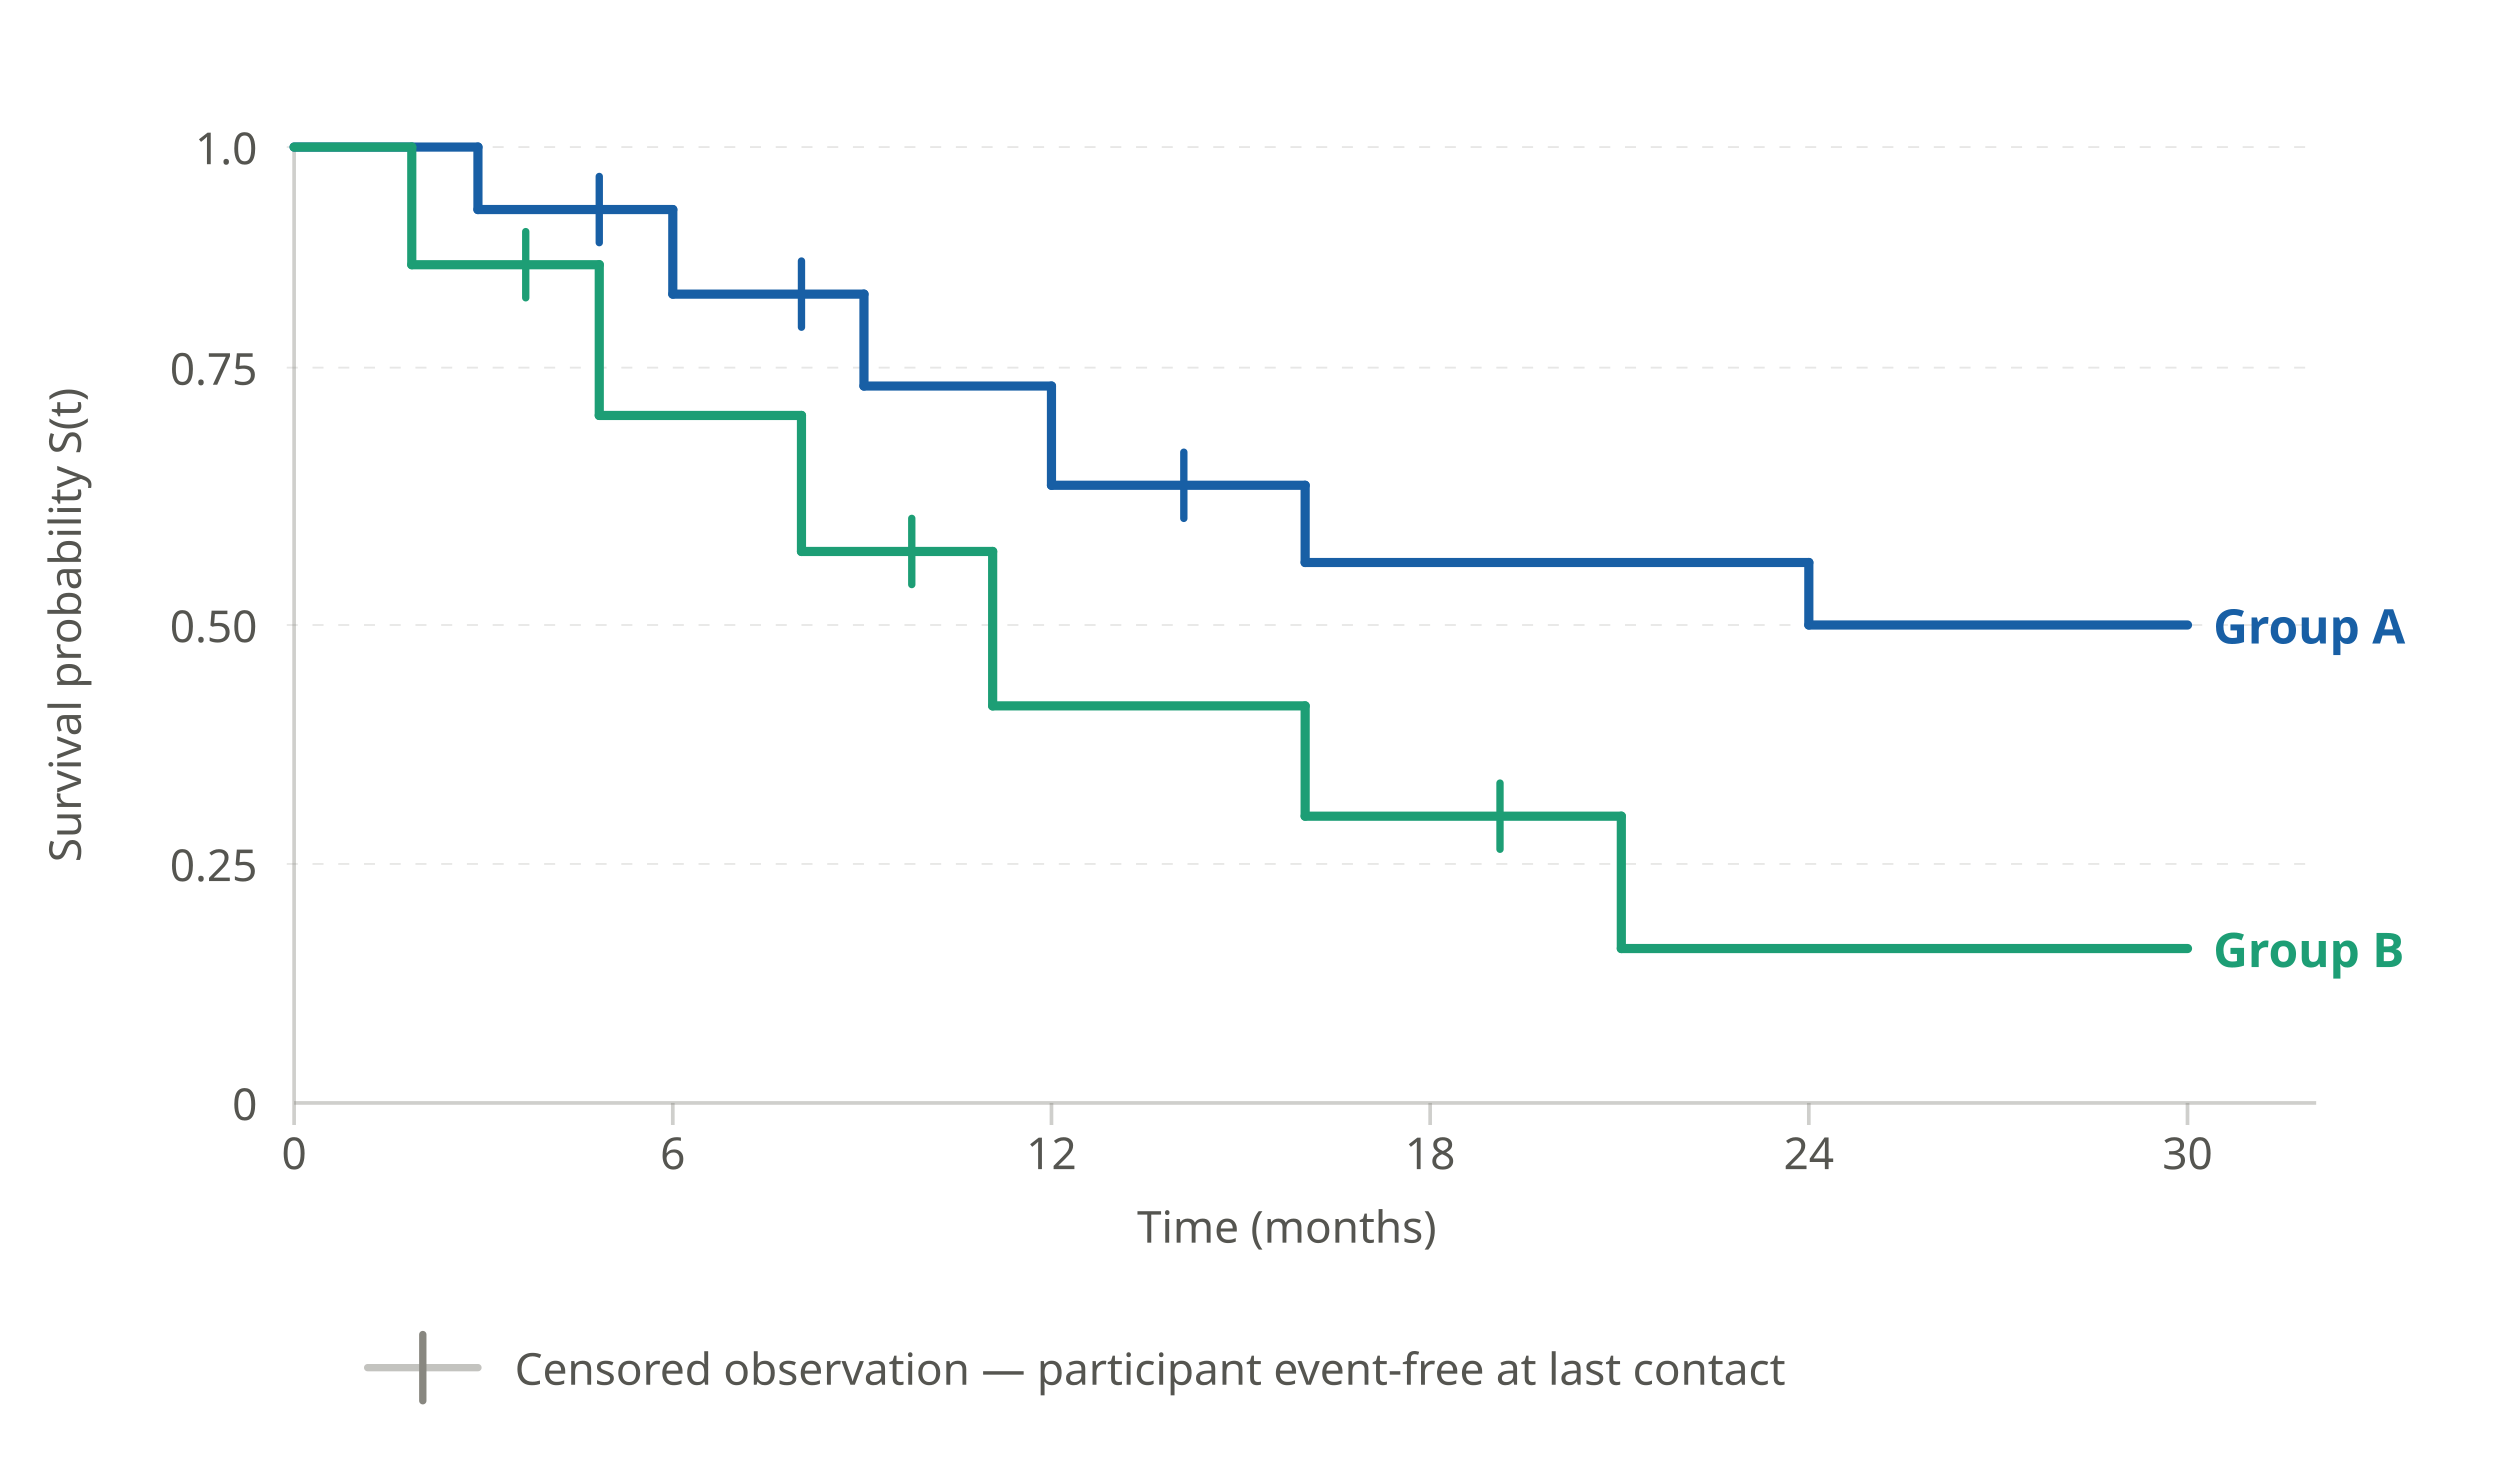
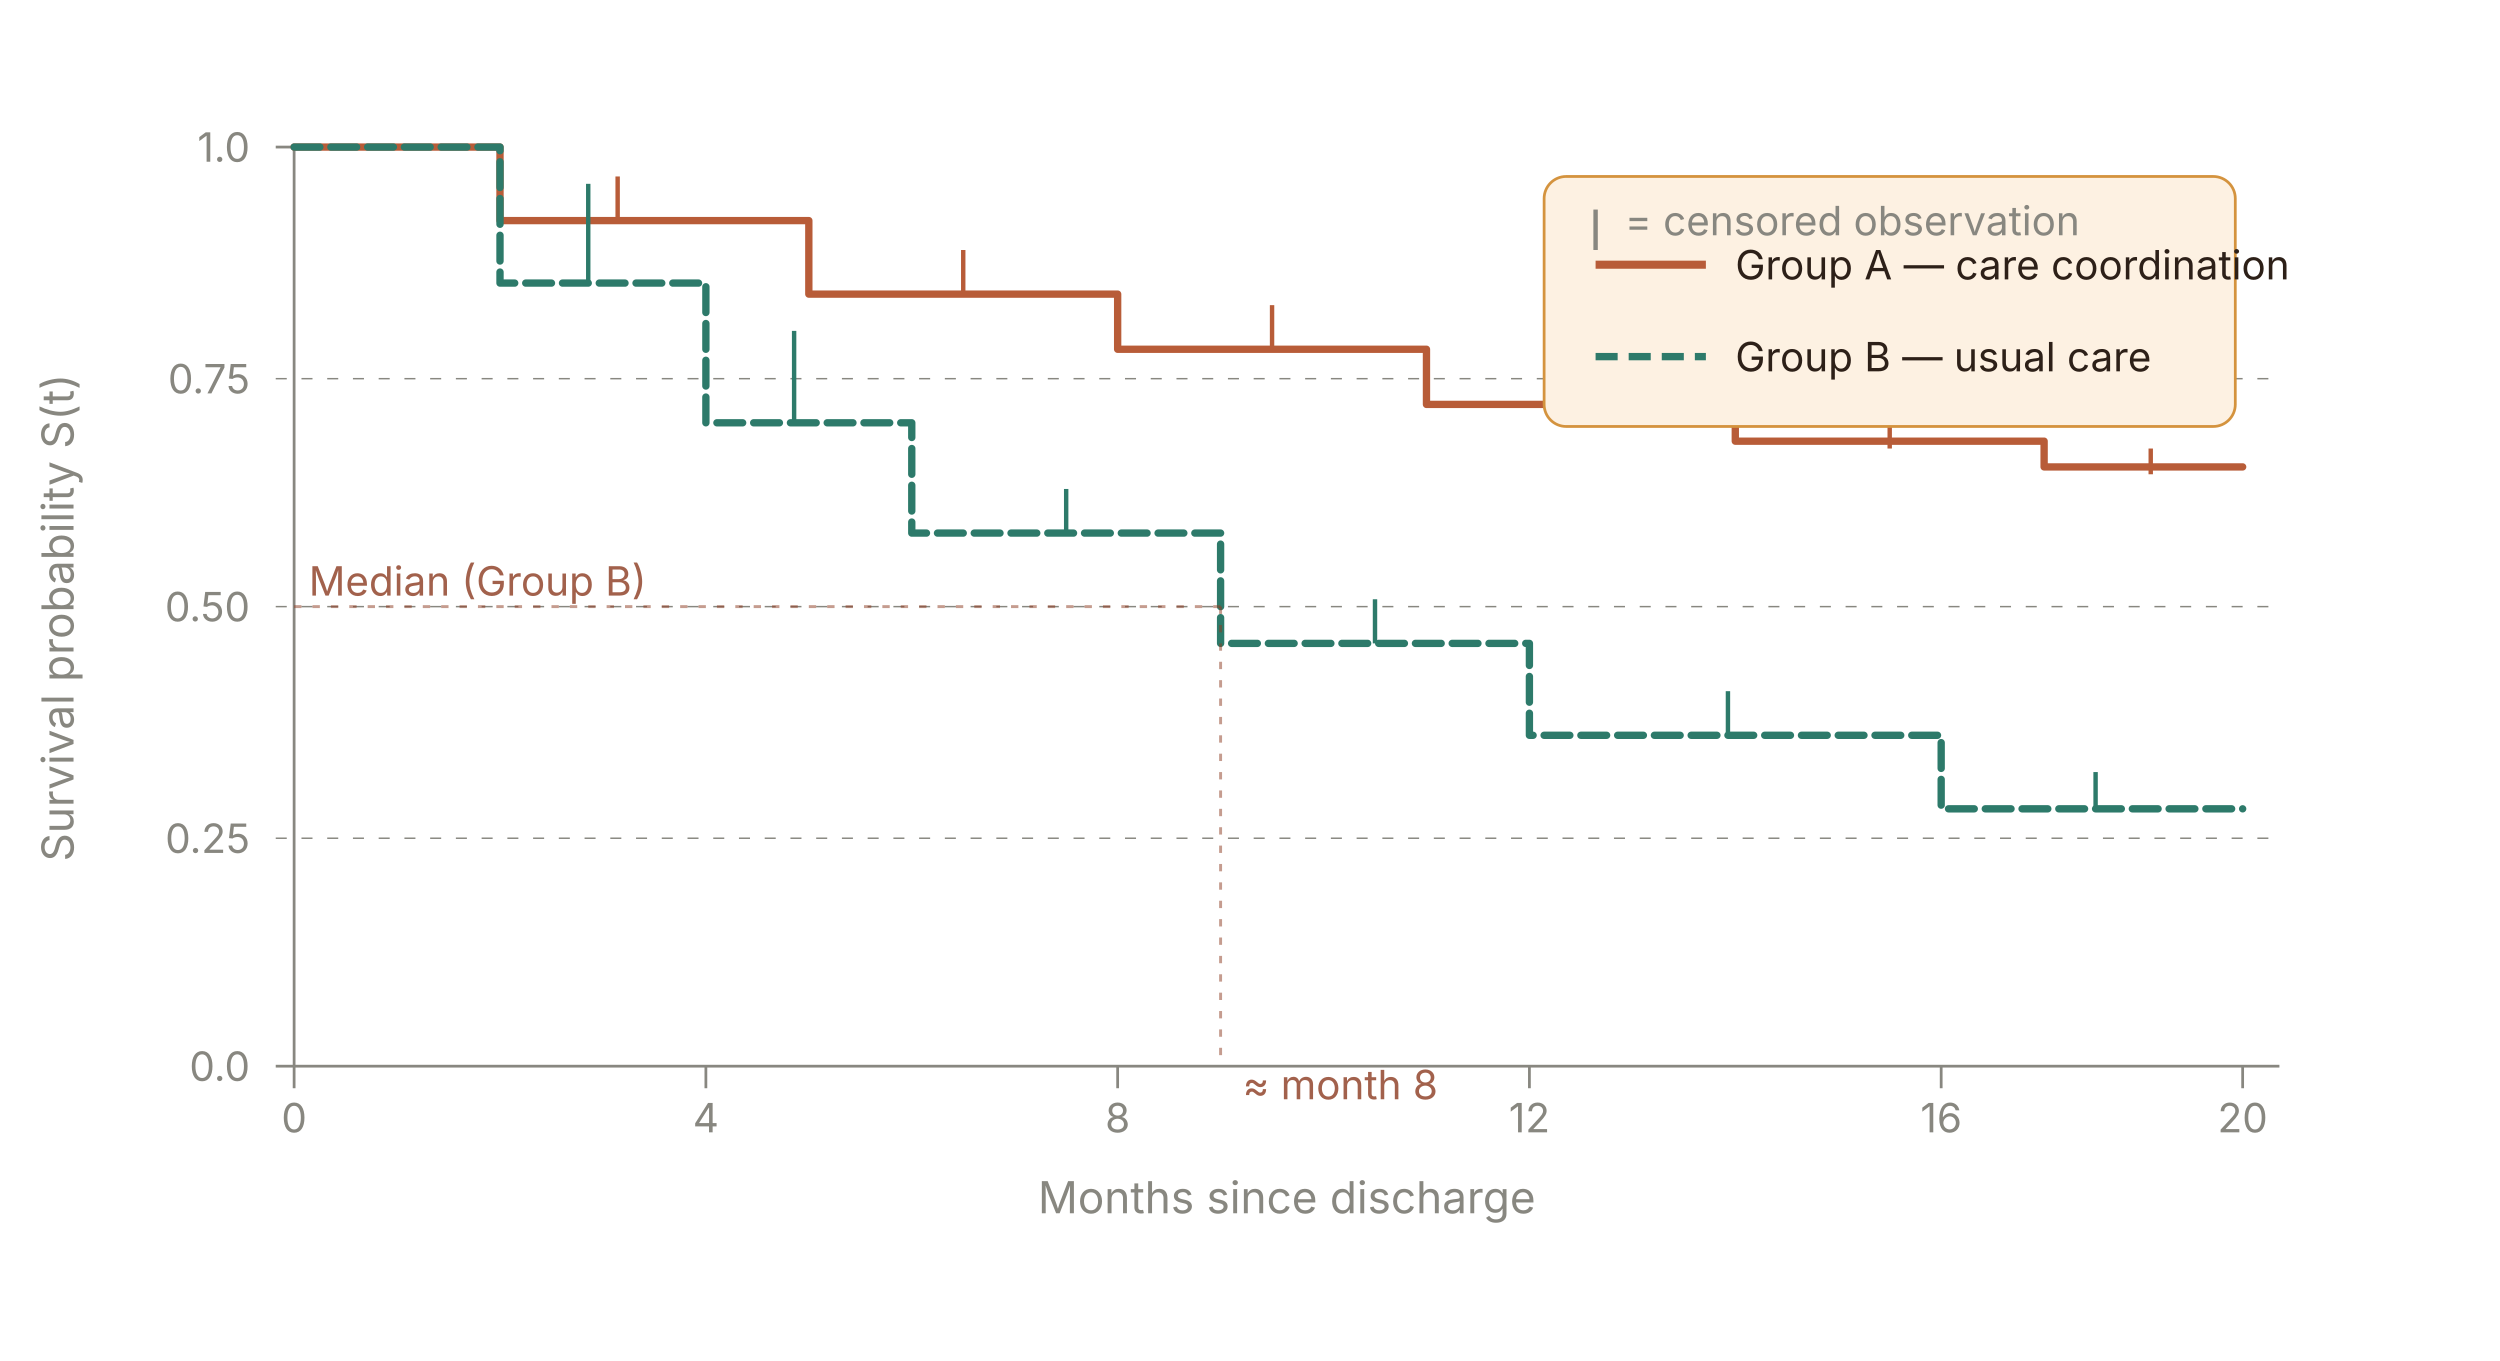
- <svg xmlns="http://www.w3.org/2000/svg" width="100%" viewBox="0 0 680 400" role="img">
-   <line x1="80" y1="40" x2="80" y2="300" stroke="#888780" stroke-width="1" opacity="0.4" />
-   <line x1="80" y1="300" x2="630" y2="300" stroke="#888780" stroke-width="1" opacity="0.4" />
-   <line x1="78" y1="40" x2="630" y2="40" stroke="#888780" stroke-width="0.5" stroke-dasharray="3 4" opacity="0.2" />
-   <line x1="78" y1="100" x2="630" y2="100" stroke="#888780" stroke-width="0.5" stroke-dasharray="3 4" opacity="0.2" />
-   <line x1="78" y1="170" x2="630" y2="170" stroke="#888780" stroke-width="0.5" stroke-dasharray="3 4" opacity="0.2" />
-   <line x1="78" y1="235" x2="630" y2="235" stroke="#888780" stroke-width="0.5" stroke-dasharray="3 4" opacity="0.2" />
-   <text x="70" y="40" text-anchor="end" dominant-baseline="central" font-family="sans-serif" font-size="12" fill="#555550">1.0</text>
-   <text x="70" y="100" text-anchor="end" dominant-baseline="central" font-family="sans-serif" font-size="12" fill="#555550">0.75</text>
-   <text x="70" y="170" text-anchor="end" dominant-baseline="central" font-family="sans-serif" font-size="12" fill="#555550">0.50</text>
-   <text x="70" y="235" text-anchor="end" dominant-baseline="central" font-family="sans-serif" font-size="12" fill="#555550">0.25</text>
-   <text x="70" y="300" text-anchor="end" dominant-baseline="central" font-family="sans-serif" font-size="12" fill="#555550">0</text>
-   <line x1="80" y1="300" x2="80" y2="306" stroke="#888780" stroke-width="1" opacity="0.4" />
-   <line x1="183" y1="300" x2="183" y2="306" stroke="#888780" stroke-width="1" opacity="0.4" />
-   <line x1="286" y1="300" x2="286" y2="306" stroke="#888780" stroke-width="1" opacity="0.4" />
-   <line x1="389" y1="300" x2="389" y2="306" stroke="#888780" stroke-width="1" opacity="0.4" />
-   <line x1="492" y1="300" x2="492" y2="306" stroke="#888780" stroke-width="1" opacity="0.4" />
-   <line x1="595" y1="300" x2="595" y2="306" stroke="#888780" stroke-width="1" opacity="0.4" />
-   <text x="80" y="318" text-anchor="middle" font-family="sans-serif" font-size="12" fill="#555550">0</text>
-   <text x="183" y="318" text-anchor="middle" font-family="sans-serif" font-size="12" fill="#555550">6</text>
-   <text x="286" y="318" text-anchor="middle" font-family="sans-serif" font-size="12" fill="#555550">12</text>
-   <text x="389" y="318" text-anchor="middle" font-family="sans-serif" font-size="12" fill="#555550">18</text>
-   <text x="492" y="318" text-anchor="middle" font-family="sans-serif" font-size="12" fill="#555550">24</text>
-   <text x="595" y="318" text-anchor="middle" font-family="sans-serif" font-size="12" fill="#555550">30</text>
-   <text x="350" y="338" text-anchor="middle" font-family="sans-serif" font-size="12" fill="#555550">Time (months)</text>
-   <text x="22" y="170" text-anchor="middle" font-family="sans-serif" font-size="12" fill="#555550" transform="rotate(-90,22,170)">Survival probability S(t)</text>
-   <line x1="80" y1="40" x2="130" y2="40" stroke="#185FA5" stroke-width="2.5" stroke-linecap="round" />
-   <line x1="130" y1="40" x2="130" y2="57" stroke="#185FA5" stroke-width="2.5" stroke-linecap="round" />
-   <line x1="130" y1="57" x2="183" y2="57" stroke="#185FA5" stroke-width="2.5" stroke-linecap="round" />
-   <line x1="183" y1="57" x2="183" y2="80" stroke="#185FA5" stroke-width="2.5" stroke-linecap="round" />
-   <line x1="183" y1="80" x2="235" y2="80" stroke="#185FA5" stroke-width="2.5" stroke-linecap="round" />
-   <line x1="235" y1="80" x2="235" y2="105" stroke="#185FA5" stroke-width="2.5" stroke-linecap="round" />
-   <line x1="235" y1="105" x2="286" y2="105" stroke="#185FA5" stroke-width="2.5" stroke-linecap="round" />
-   <line x1="286" y1="105" x2="286" y2="132" stroke="#185FA5" stroke-width="2.5" stroke-linecap="round" />
-   <line x1="286" y1="132" x2="355" y2="132" stroke="#185FA5" stroke-width="2.5" stroke-linecap="round" />
-   <line x1="355" y1="132" x2="355" y2="153" stroke="#185FA5" stroke-width="2.5" stroke-linecap="round" />
-   <line x1="355" y1="153" x2="492" y2="153" stroke="#185FA5" stroke-width="2.5" stroke-linecap="round" />
-   <line x1="492" y1="153" x2="492" y2="170" stroke="#185FA5" stroke-width="2.5" stroke-linecap="round" />
-   <line x1="492" y1="170" x2="595" y2="170" stroke="#185FA5" stroke-width="2.5" stroke-linecap="round" />
-   <line x1="163" y1="48" x2="163" y2="66" stroke="#185FA5" stroke-width="2" stroke-linecap="round" />
-   <line x1="218" y1="71" x2="218" y2="89" stroke="#185FA5" stroke-width="2" stroke-linecap="round" />
-   <line x1="322" y1="123" x2="322" y2="141" stroke="#185FA5" stroke-width="2" stroke-linecap="round" />
-   <text x="602" y="170" dominant-baseline="central" font-family="sans-serif" font-size="13" font-weight="600" fill="#185FA5">Group A</text>
-   <line x1="80" y1="40" x2="112" y2="40" stroke="#1D9E75" stroke-width="2.5" stroke-linecap="round" />
-   <line x1="112" y1="40" x2="112" y2="72" stroke="#1D9E75" stroke-width="2.5" stroke-linecap="round" />
-   <line x1="112" y1="72" x2="163" y2="72" stroke="#1D9E75" stroke-width="2.5" stroke-linecap="round" />
-   <line x1="163" y1="72" x2="163" y2="113" stroke="#1D9E75" stroke-width="2.5" stroke-linecap="round" />
-   <line x1="163" y1="113" x2="218" y2="113" stroke="#1D9E75" stroke-width="2.5" stroke-linecap="round" />
-   <line x1="218" y1="113" x2="218" y2="150" stroke="#1D9E75" stroke-width="2.5" stroke-linecap="round" />
-   <line x1="218" y1="150" x2="270" y2="150" stroke="#1D9E75" stroke-width="2.5" stroke-linecap="round" />
-   <line x1="270" y1="150" x2="270" y2="192" stroke="#1D9E75" stroke-width="2.5" stroke-linecap="round" />
-   <line x1="270" y1="192" x2="355" y2="192" stroke="#1D9E75" stroke-width="2.5" stroke-linecap="round" />
-   <line x1="355" y1="192" x2="355" y2="222" stroke="#1D9E75" stroke-width="2.5" stroke-linecap="round" />
-   <line x1="355" y1="222" x2="441" y2="222" stroke="#1D9E75" stroke-width="2.5" stroke-linecap="round" />
-   <line x1="441" y1="222" x2="441" y2="258" stroke="#1D9E75" stroke-width="2.5" stroke-linecap="round" />
-   <line x1="441" y1="258" x2="595" y2="258" stroke="#1D9E75" stroke-width="2.5" stroke-linecap="round" />
-   <line x1="143" y1="63" x2="143" y2="81" stroke="#1D9E75" stroke-width="2" stroke-linecap="round" />
-   <line x1="248" y1="141" x2="248" y2="159" stroke="#1D9E75" stroke-width="2" stroke-linecap="round" />
-   <line x1="408" y1="213" x2="408" y2="231" stroke="#1D9E75" stroke-width="2" stroke-linecap="round" />
-   <text x="602" y="258" dominant-baseline="central" font-family="sans-serif" font-size="13" font-weight="600" fill="#1D9E75">Group B</text>
-   <line x1="100" y1="372" x2="130" y2="372" stroke="#888780" stroke-width="2" stroke-linecap="round" opacity="0.5" />
-   <line x1="115" y1="363" x2="115" y2="381" stroke="#888780" stroke-width="2" stroke-linecap="round" />
-   <text x="140" y="372" dominant-baseline="central" font-family="sans-serif" font-size="12" fill="#555550">Censored observation — participant event-free at last contact</text>
+ <svg xmlns="http://www.w3.org/2000/svg" width="100%" viewBox="0 0 680 370" role="img">
+   <line x1="80" y1="40" x2="80" y2="290" stroke="#888780" stroke-width="0.75" />
+   <line x1="80" y1="290" x2="620" y2="290" stroke="#888780" stroke-width="0.75" />
+   <text font-family="-apple-system,BlinkMacSystemFont,Segoe UI,sans-serif" font-size="12" fill="#888780" x="20" y="168" text-anchor="middle" transform="rotate(-90,20,168)">Survival probability S(t)</text>
+   <text font-family="-apple-system,BlinkMacSystemFont,Segoe UI,sans-serif" font-size="12" fill="#888780" x="350" y="330" text-anchor="middle">Months since discharge</text>
+   <line x1="75" y1="290" x2="80" y2="290" stroke="#888780" stroke-width="0.75" />
+   <text font-family="-apple-system,BlinkMacSystemFont,Segoe UI,sans-serif" font-size="11" fill="#888780" x="68" y="294" text-anchor="end">0.0</text>
+   <line x1="75" y1="228" x2="620" y2="228" stroke="#888780" stroke-width="0.4" stroke-dasharray="3 4" />
+   <text font-family="-apple-system,BlinkMacSystemFont,Segoe UI,sans-serif" font-size="11" fill="#888780" x="68" y="232" text-anchor="end">0.25</text>
+   <line x1="75" y1="165" x2="620" y2="165" stroke="#888780" stroke-width="0.4" stroke-dasharray="3 4" />
+   <text font-family="-apple-system,BlinkMacSystemFont,Segoe UI,sans-serif" font-size="11" fill="#888780" x="68" y="169" text-anchor="end">0.50</text>
+   <line x1="75" y1="103" x2="620" y2="103" stroke="#888780" stroke-width="0.4" stroke-dasharray="3 4" />
+   <text font-family="-apple-system,BlinkMacSystemFont,Segoe UI,sans-serif" font-size="11" fill="#888780" x="68" y="107" text-anchor="end">0.75</text>
+   <line x1="75" y1="40" x2="80" y2="40" stroke="#888780" stroke-width="0.75" />
+   <text font-family="-apple-system,BlinkMacSystemFont,Segoe UI,sans-serif" font-size="11" fill="#888780" x="68" y="44" text-anchor="end">1.0</text>
+   <line x1="80" y1="290" x2="80" y2="296" stroke="#888780" stroke-width="0.75" />
+   <text font-family="-apple-system,BlinkMacSystemFont,Segoe UI,sans-serif" font-size="11" fill="#888780" x="80" y="308" text-anchor="middle">0</text>
+   <line x1="192" y1="290" x2="192" y2="296" stroke="#888780" stroke-width="0.75" />
+   <text font-family="-apple-system,BlinkMacSystemFont,Segoe UI,sans-serif" font-size="11" fill="#888780" x="192" y="308" text-anchor="middle">4</text>
+   <line x1="304" y1="290" x2="304" y2="296" stroke="#888780" stroke-width="0.75" />
+   <text font-family="-apple-system,BlinkMacSystemFont,Segoe UI,sans-serif" font-size="11" fill="#888780" x="304" y="308" text-anchor="middle">8</text>
+   <line x1="416" y1="290" x2="416" y2="296" stroke="#888780" stroke-width="0.75" />
+   <text font-family="-apple-system,BlinkMacSystemFont,Segoe UI,sans-serif" font-size="11" fill="#888780" x="416" y="308" text-anchor="middle">12</text>
+   <line x1="528" y1="290" x2="528" y2="296" stroke="#888780" stroke-width="0.75" />
+   <text font-family="-apple-system,BlinkMacSystemFont,Segoe UI,sans-serif" font-size="11" fill="#888780" x="528" y="308" text-anchor="middle">16</text>
+   <line x1="610" y1="290" x2="610" y2="296" stroke="#888780" stroke-width="0.75" />
+   <text font-family="-apple-system,BlinkMacSystemFont,Segoe UI,sans-serif" font-size="11" fill="#888780" x="610" y="308" text-anchor="middle">20</text>
+   <polyline fill="none" stroke="#B85C38" stroke-width="2" stroke-linecap="round" stroke-linejoin="round" points="80,40 136,40 136,60 220,60 220,80 304,80 304,95 388,95 388,110 472,110 472,120 556,120 556,127 610,127" />
+   <line x1="168" y1="48" x2="168" y2="60" stroke="#B85C38" stroke-width="1.2" />
+   <line x1="262" y1="68" x2="262" y2="80" stroke="#B85C38" stroke-width="1.2" />
+   <line x1="346" y1="83" x2="346" y2="95" stroke="#B85C38" stroke-width="1.2" />
+   <line x1="430" y1="98" x2="430" y2="110" stroke="#B85C38" stroke-width="1.2" />
+   <line x1="514" y1="113" x2="514" y2="122" stroke="#B85C38" stroke-width="1.2" />
+   <line x1="585" y1="122" x2="585" y2="129" stroke="#B85C38" stroke-width="1.2" />
+   <polyline fill="none" stroke="#2D7A6A" stroke-width="2" stroke-dasharray="7 3" stroke-linecap="round" stroke-linejoin="round" points="80,40 136,40 136,77 192,77 192,115 248,115 248,145 332,145 332,175 416,175 416,200 528,200 528,220 610,220" />
+   <line x1="160" y1="50" x2="160" y2="77" stroke="#2D7A6A" stroke-width="1.2" />
+   <line x1="216" y1="90" x2="216" y2="115" stroke="#2D7A6A" stroke-width="1.2" />
+   <line x1="290" y1="133" x2="290" y2="145" stroke="#2D7A6A" stroke-width="1.2" />
+   <line x1="374" y1="163" x2="374" y2="175" stroke="#2D7A6A" stroke-width="1.2" />
+   <line x1="470" y1="188" x2="470" y2="200" stroke="#2D7A6A" stroke-width="1.2" />
+   <line x1="570" y1="210" x2="570" y2="220" stroke="#2D7A6A" stroke-width="1.2" />
+   <line x1="80" y1="165" x2="332" y2="165" stroke="#8B3A1F" stroke-width="0.8" stroke-dasharray="2 3" opacity="0.5" />
+   <line x1="332" y1="165" x2="332" y2="290" stroke="#8B3A1F" stroke-width="0.8" stroke-dasharray="2 3" opacity="0.5" />
+   <text font-family="-apple-system,BlinkMacSystemFont,Segoe UI,sans-serif" font-size="11" fill="#8B3A1F" opacity="0.8" x="338" y="299">≈ month 8</text>
+   <text font-family="-apple-system,BlinkMacSystemFont,Segoe UI,sans-serif" font-size="11" fill="#8B3A1F" opacity="0.8" x="84" y="162">Median (Group B)</text>
+   <rect x="420" y="48" width="188" height="68" rx="6" fill="#FDF1E2" stroke="#D4933E" stroke-width="0.75" />
+   <line x1="434" y1="72" x2="464" y2="72" stroke="#B85C38" stroke-width="2.2" />
+   <text font-family="-apple-system,BlinkMacSystemFont,Segoe UI,sans-serif" font-size="11" fill="#2D2018" x="472" y="76">Group A — care coordination</text>
+   <line x1="434" y1="97" x2="464" y2="97" stroke="#2D7A6A" stroke-width="2" stroke-dasharray="6 3" />
+   <text font-family="-apple-system,BlinkMacSystemFont,Segoe UI,sans-serif" font-size="11" fill="#2D2018" x="472" y="101">Group B — usual care</text>
+   <line x1="434" y1="57" x2="434" y2="68" stroke="#888780" stroke-width="1.2" />
+   <text font-family="-apple-system,BlinkMacSystemFont,Segoe UI,sans-serif" font-size="11" fill="#888780" x="442" y="64">= censored observation</text>
</svg>
